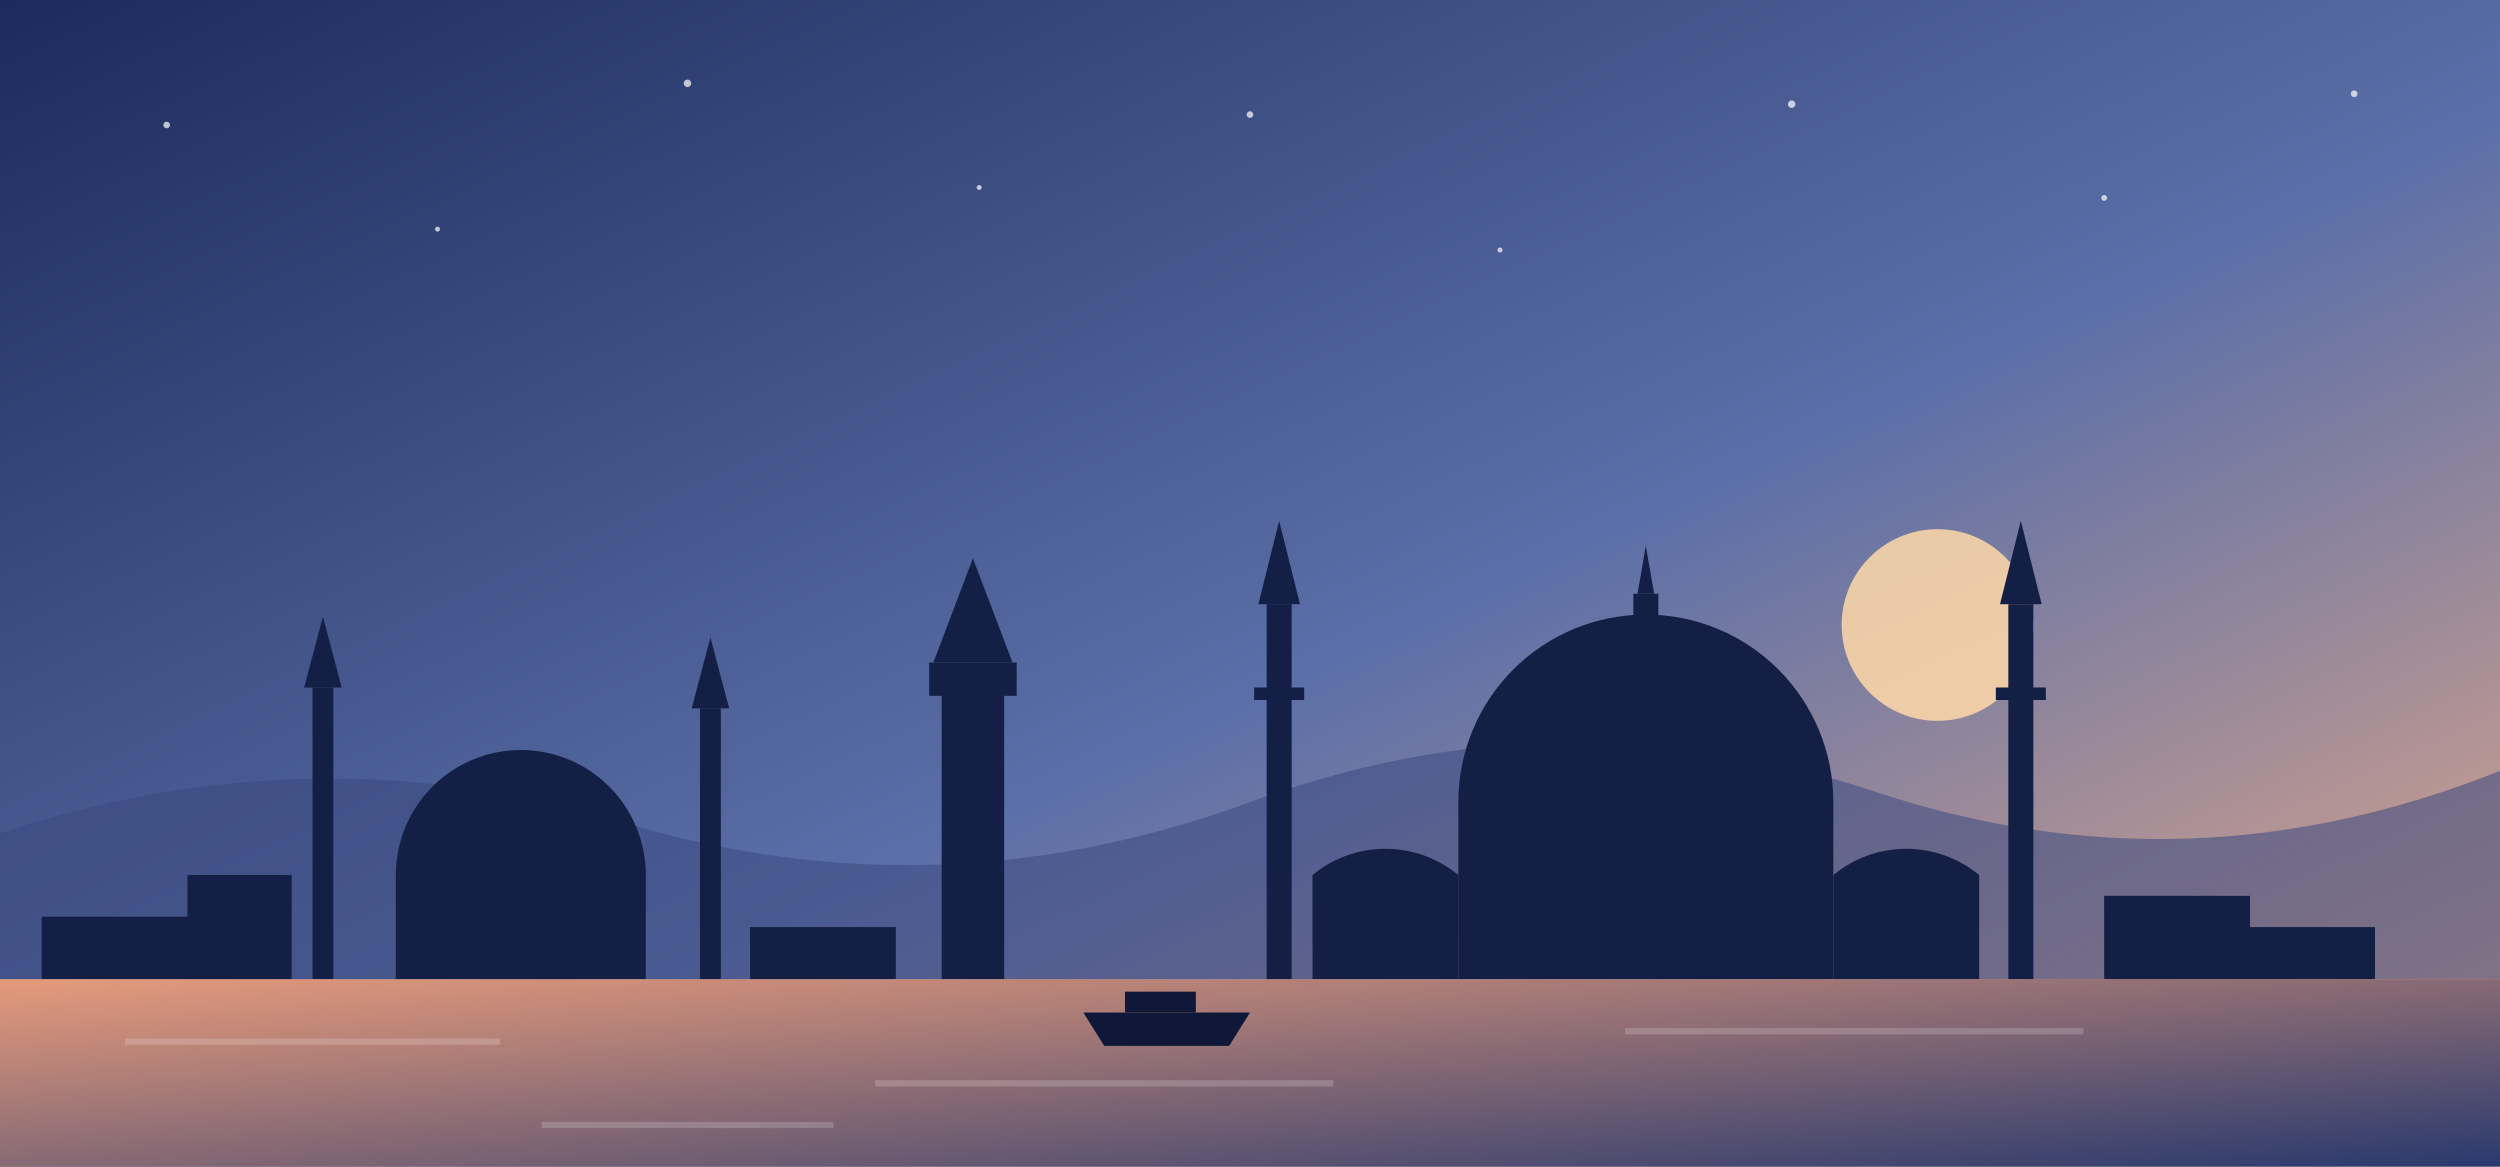
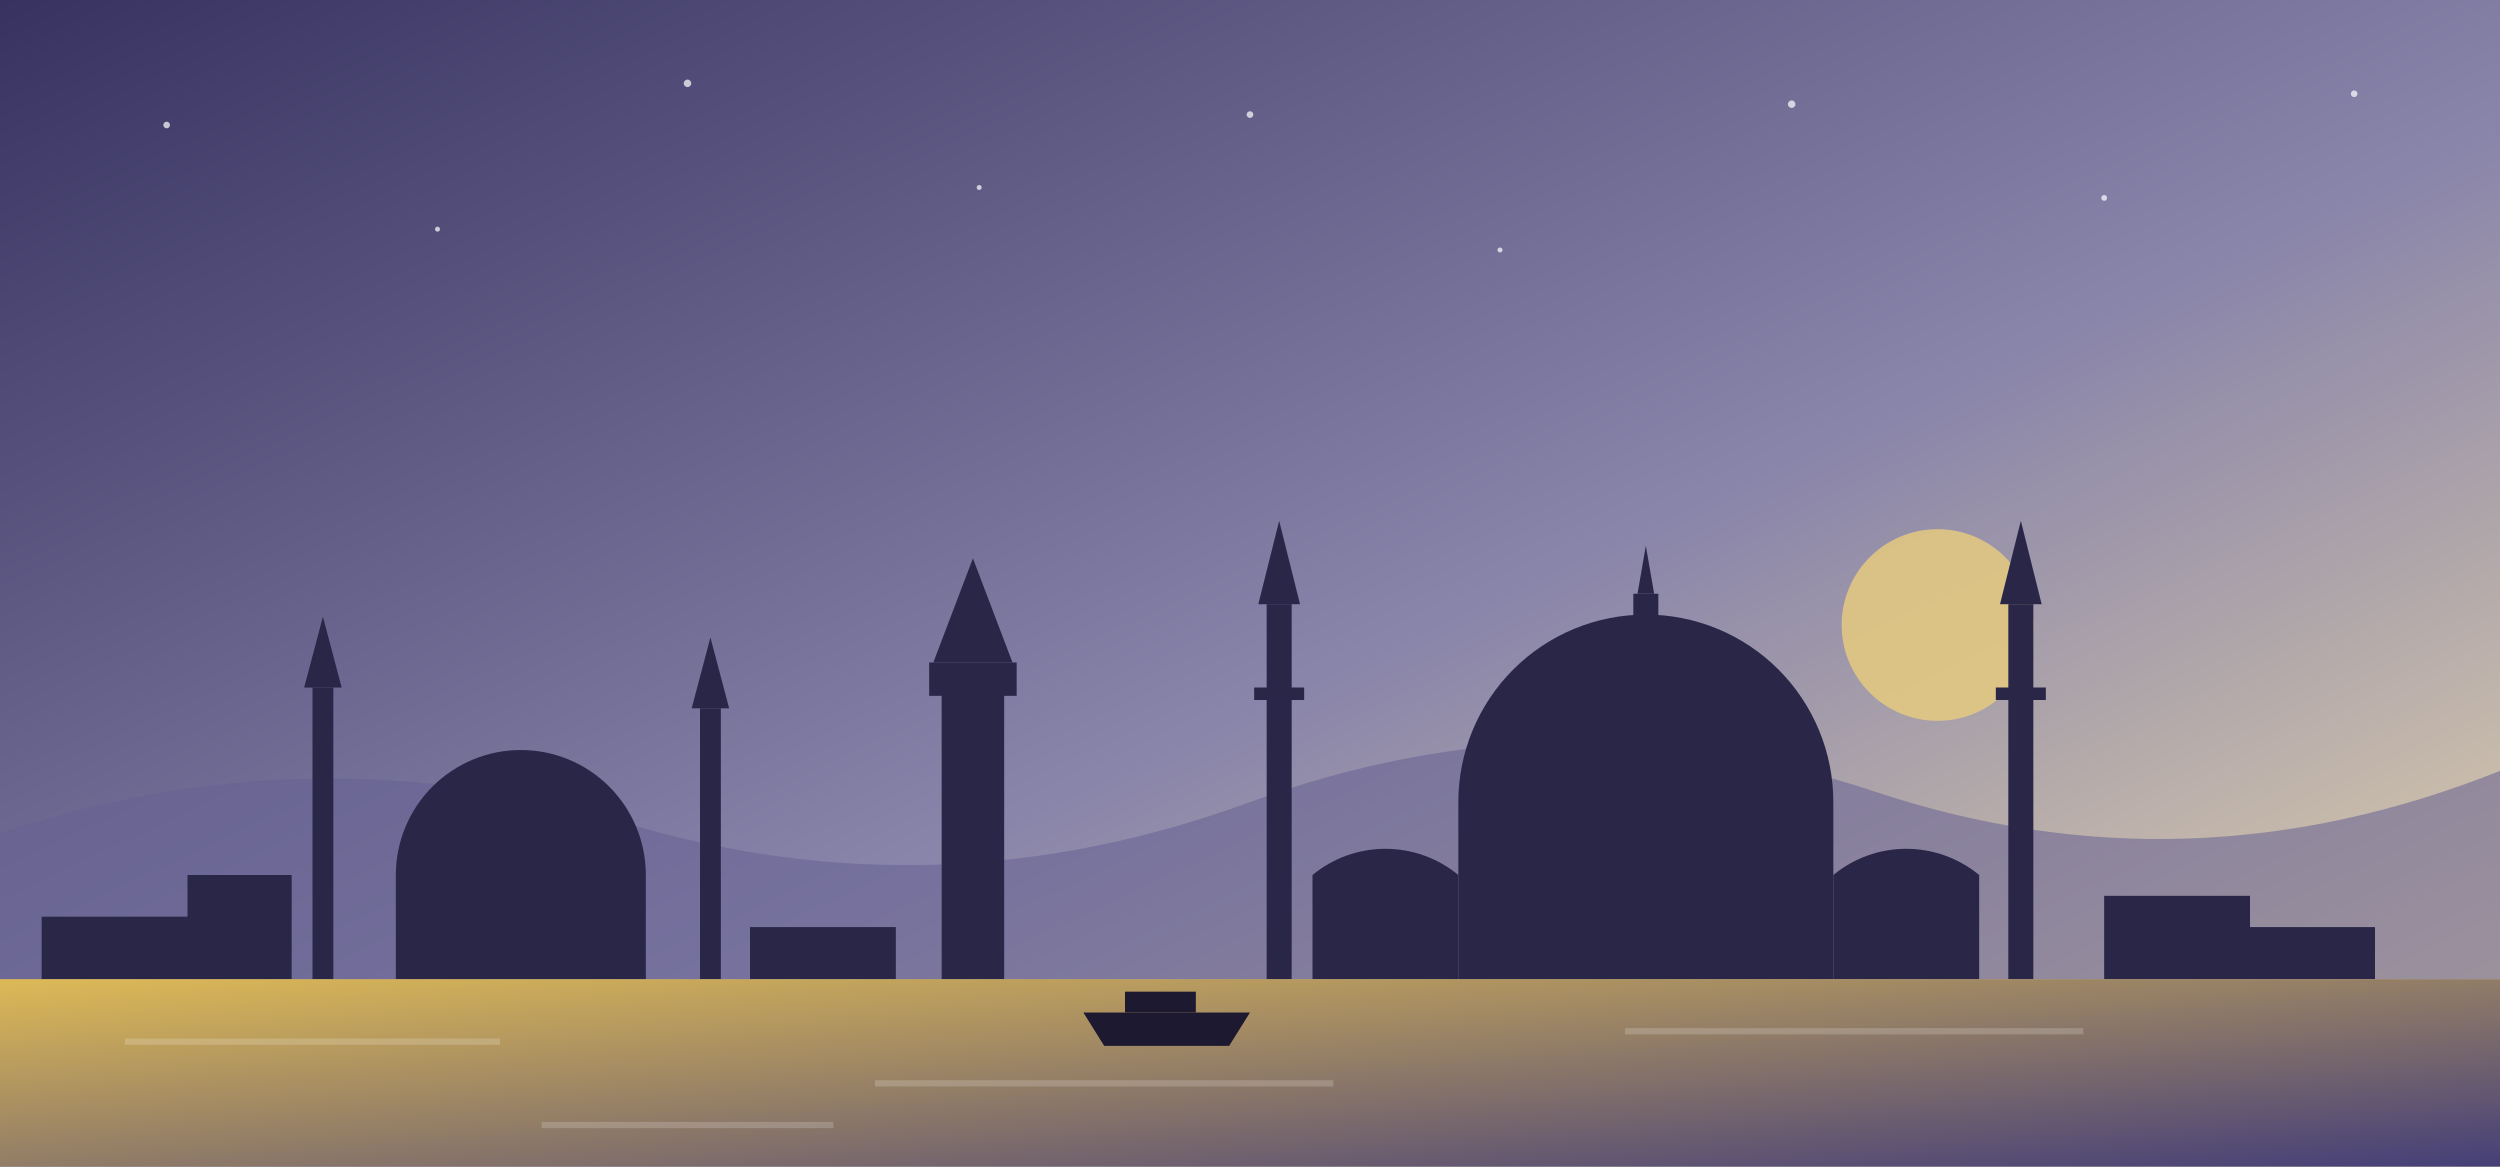
<svg xmlns="http://www.w3.org/2000/svg" preserveAspectRatio="none" overflow="visible" style="display: block;" width="1029.72" height="480.536" viewBox="0 0 1029.72 480.536" fill="none">
  <g id="Group">
    <path id="Vector" d="M1029.72 0H5.51012e-06V480.536H1029.72V0Z" fill="url(#paint0_linear_0_108)" />
    <path id="Vector_2" d="M68.648 52.859C69.406 52.859 70.021 52.244 70.021 51.486C70.021 50.728 69.406 50.113 68.648 50.113C67.89 50.113 67.275 50.728 67.275 51.486C67.275 52.244 67.89 52.859 68.648 52.859Z" fill="white" fill-opacity="0.7" />
    <path id="Vector_3" d="M180.201 95.421C180.77 95.421 181.231 94.96 181.231 94.391C181.231 93.822 180.77 93.361 180.201 93.361C179.632 93.361 179.171 93.822 179.171 94.391C179.171 94.96 179.632 95.421 180.201 95.421Z" fill="white" fill-opacity="0.7" />
    <path id="Vector_4" d="M283.173 35.869C284.026 35.869 284.718 35.177 284.718 34.324C284.718 33.471 284.026 32.779 283.173 32.779C282.32 32.779 281.629 33.471 281.629 34.324C281.629 35.177 282.32 35.869 283.173 35.869Z" fill="white" fill-opacity="0.7" />
    <path id="Vector_5" d="M403.307 78.259C403.876 78.259 404.337 77.798 404.337 77.229C404.337 76.66 403.876 76.199 403.307 76.199C402.739 76.199 402.278 76.66 402.278 77.229C402.278 77.798 402.739 78.259 403.307 78.259Z" fill="white" fill-opacity="0.7" />
    <path id="Vector_6" d="M514.86 48.569C515.619 48.569 516.233 47.954 516.233 47.196C516.233 46.437 515.619 45.823 514.86 45.823C514.102 45.823 513.487 46.437 513.487 47.196C513.487 47.954 514.102 48.569 514.86 48.569Z" fill="white" fill-opacity="0.7" />
    <path id="Vector_7" d="M617.832 104.002C618.401 104.002 618.862 103.541 618.862 102.972C618.862 102.403 618.401 101.942 617.832 101.942C617.264 101.942 616.803 102.403 616.803 102.972C616.803 103.541 617.264 104.002 617.832 104.002Z" fill="white" fill-opacity="0.7" />
    <path id="Vector_8" d="M737.966 44.45C738.819 44.45 739.511 43.758 739.511 42.905C739.511 42.052 738.819 41.36 737.966 41.36C737.113 41.36 736.422 42.052 736.422 42.905C736.422 43.758 737.113 44.45 737.966 44.45Z" fill="white" fill-opacity="0.7" />
    <path id="Vector_9" d="M866.682 82.721C867.345 82.721 867.883 82.183 867.883 81.519C867.883 80.856 867.345 80.318 866.682 80.318C866.018 80.318 865.48 80.856 865.48 81.519C865.48 82.183 866.018 82.721 866.682 82.721Z" fill="white" fill-opacity="0.7" />
    <path id="Vector_10" d="M969.654 39.987C970.412 39.987 971.027 39.373 971.027 38.614C971.027 37.856 970.412 37.242 969.654 37.242C968.895 37.242 968.281 37.856 968.281 38.614C968.281 39.373 968.895 39.987 969.654 39.987Z" fill="white" fill-opacity="0.7" />
-     <path id="Vector_11" d="M798.033 296.903C819.834 296.903 837.506 279.23 837.506 257.43C837.506 235.63 819.834 217.958 798.033 217.958C776.233 217.958 758.561 235.63 758.561 257.43C758.561 279.23 776.233 296.903 798.033 296.903Z" fill="#FFD9A8" fill-opacity="0.85" />
-     <path id="Vector_12" d="M0 343.24C85.81 314.637 171.62 313.207 257.43 338.95C343.24 364.693 429.05 361.832 514.86 330.369C600.67 298.905 686.48 297.475 772.29 326.078C858.1 354.682 943.911 351.821 1029.72 317.497V403.307H0V343.24Z" fill="#3A4A80" fill-opacity="0.55" />
+     <path id="Vector_11" d="M798.033 296.903C819.834 296.903 837.506 279.23 837.506 257.43C837.506 235.63 819.834 217.958 798.033 217.958C776.233 217.958 758.561 235.63 758.561 257.43C758.561 279.23 776.233 296.903 798.033 296.903Z" fill="#E5CA80" fill-opacity="0.85" />
+     <path id="Vector_12" d="M0 343.24C85.81 314.637 171.62 313.207 257.43 338.95C343.24 364.693 429.05 361.832 514.86 330.369C600.67 298.905 686.48 297.475 772.29 326.078C858.1 354.682 943.911 351.821 1029.72 317.497V403.307H0V343.24Z" fill="#666191" fill-opacity="0.55" />
    <g id="Group_2">
-       <path id="Vector_13" d="M600.67 403.307V330.369C600.67 309.886 608.807 290.243 623.29 275.76C637.773 261.276 657.417 253.14 677.899 253.14C698.382 253.14 718.025 261.276 732.509 275.76C746.992 290.243 755.128 309.886 755.128 330.369V403.307H600.67Z" fill="#141F45" />
-       <path id="Vector_14" d="M540.603 403.307V360.402C549.058 353.427 559.677 349.613 570.637 349.613C581.597 349.613 592.216 353.427 600.67 360.402V403.307H540.603Z" fill="#141F45" />
-       <path id="Vector_15" d="M755.128 403.307V360.402C763.583 353.427 774.202 349.613 785.162 349.613C796.122 349.613 806.741 353.427 815.196 360.402V403.307H755.128Z" fill="#141F45" />
-       <path id="Vector_16" d="M163.039 403.307V360.402C163.039 346.747 168.463 333.652 178.119 323.996C187.774 314.341 200.87 308.916 214.525 308.916C228.18 308.916 241.276 314.341 250.931 323.996C260.587 333.652 266.011 346.747 266.011 360.402V403.307H163.039Z" fill="#141F45" />
-       <path id="Vector_17" d="M518.293 248.849L526.874 214.525L535.455 248.849H518.293Z" fill="#141F45" />
-       <path id="Vector_18" d="M823.777 248.849L832.358 214.525L840.939 248.849H823.777Z" fill="#141F45" />
-       <path id="Vector_19" d="M674.467 244.559L677.899 224.822L681.332 244.559H674.467Z" fill="#141F45" />
-       <path id="Vector_20" d="M384.429 272.876L400.733 229.971L417.037 272.876H384.429Z" fill="#141F45" />
-       <path id="Vector_21" d="M125.283 283.173L133.006 253.998L140.728 283.173H125.283Z" fill="#141F45" />
-       <path id="Vector_22" d="M284.889 291.754L292.612 262.579L300.335 291.754H284.889Z" fill="#141F45" />
-       <path id="Vector_23" d="M17.162 403.307V377.564H77.229V360.402H120.134V403.307H17.162Z" fill="#141F45" />
-       <path id="Vector_24" d="M866.682 403.307V368.983H926.749V381.855H978.235V403.307H866.682Z" fill="#141F45" />
-       <path id="Vector_25" d="M308.916 403.307V381.855H368.983V403.307H308.916Z" fill="#141F45" />
-       <path id="Vector_26" d="M532.022 248.849H521.725V403.307H532.022V248.849Z" fill="#141F45" />
-       <path id="Vector_27" d="M537.171 283.173H516.577V288.322H537.171V283.173Z" fill="#141F45" />
-       <path id="Vector_28" d="M837.506 248.849H827.209V403.307H837.506V248.849Z" fill="#141F45" />
-       <path id="Vector_29" d="M842.655 283.173H822.06V288.322H842.655V283.173Z" fill="#141F45" />
-       <path id="Vector_30" d="M683.048 244.559H672.751V261.721H683.048V244.559Z" fill="#141F45" />
-       <path id="Vector_31" d="M413.604 283.173H387.861V403.307H413.604V283.173Z" fill="#141F45" />
-       <path id="Vector_32" d="M418.753 272.876H382.713V286.606H418.753V272.876Z" fill="#141F45" />
-       <path id="Vector_33" d="M137.296 283.173H128.715V403.307H137.296V283.173Z" fill="#141F45" />
-       <path id="Vector_34" d="M296.903 291.754H288.322V403.307H296.903V291.754Z" fill="#141F45" />
+       <path id="Vector_13" d="M600.67 403.307V330.369C600.67 309.886 608.807 290.243 623.29 275.76C637.773 261.276 657.417 253.14 677.899 253.14C698.382 253.14 718.025 261.276 732.509 275.76C746.992 290.243 755.128 309.886 755.128 330.369V403.307H600.67Z" fill="#292648" />
+       <path id="Vector_14" d="M540.603 403.307V360.402C549.058 353.427 559.677 349.613 570.637 349.613C581.597 349.613 592.216 353.427 600.67 360.402V403.307H540.603Z" fill="#292648" />
+       <path id="Vector_15" d="M755.128 403.307V360.402C763.583 353.427 774.202 349.613 785.162 349.613C796.122 349.613 806.741 353.427 815.196 360.402V403.307H755.128Z" fill="#292648" />
+       <path id="Vector_16" d="M163.039 403.307V360.402C163.039 346.747 168.463 333.652 178.119 323.996C187.774 314.341 200.87 308.916 214.525 308.916C228.18 308.916 241.276 314.341 250.931 323.996C260.587 333.652 266.011 346.747 266.011 360.402V403.307H163.039Z" fill="#292648" />
+       <path id="Vector_17" d="M518.293 248.849L526.874 214.525L535.455 248.849H518.293Z" fill="#292648" />
+       <path id="Vector_18" d="M823.777 248.849L832.358 214.525L840.939 248.849H823.777Z" fill="#292648" />
+       <path id="Vector_19" d="M674.467 244.559L677.899 224.822L681.332 244.559H674.467Z" fill="#292648" />
+       <path id="Vector_20" d="M384.429 272.876L400.733 229.971L417.037 272.876H384.429Z" fill="#292648" />
+       <path id="Vector_21" d="M125.283 283.173L133.006 253.998L140.728 283.173H125.283Z" fill="#292648" />
+       <path id="Vector_22" d="M284.889 291.754L292.612 262.579L300.335 291.754H284.889Z" fill="#292648" />
+       <path id="Vector_23" d="M17.162 403.307V377.564H77.229V360.402H120.134V403.307H17.162Z" fill="#292648" />
+       <path id="Vector_24" d="M866.682 403.307V368.983H926.749V381.855H978.235V403.307H866.682Z" fill="#292648" />
+       <path id="Vector_25" d="M308.916 403.307V381.855H368.983V403.307H308.916Z" fill="#292648" />
+       <path id="Vector_26" d="M532.022 248.849H521.725V403.307H532.022V248.849Z" fill="#292648" />
+       <path id="Vector_27" d="M537.171 283.173H516.577V288.322H537.171V283.173Z" fill="#292648" />
+       <path id="Vector_28" d="M837.506 248.849H827.209V403.307H837.506V248.849Z" fill="#292648" />
+       <path id="Vector_29" d="M842.655 283.173H822.06V288.322H842.655V283.173Z" fill="#292648" />
+       <path id="Vector_30" d="M683.048 244.559H672.751V261.721H683.048V244.559Z" fill="#292648" />
+       <path id="Vector_31" d="M413.604 283.173H387.861V403.307H413.604V283.173Z" fill="#292648" />
+       <path id="Vector_32" d="M418.753 272.876H382.713V286.606H418.753V272.876Z" fill="#292648" />
+       <path id="Vector_33" d="M137.296 283.173H128.715V403.307H137.296V283.173Z" fill="#292648" />
+       <path id="Vector_34" d="M296.903 291.754H288.322V403.307H296.903V291.754Z" fill="#292648" />
    </g>
    <path id="Vector_35" d="M1029.72 403.307H0V480.536H1029.72V403.307Z" fill="url(#paint1_linear_0_108)" />
    <path id="Vector_36" d="M51.486 429.05H205.944" stroke-width="2.56" stroke="white" stroke-opacity="0.18" />
    <path id="Vector_37" d="M360.402 446.212H549.184" stroke-width="2.56" stroke="white" stroke-opacity="0.18" />
    <path id="Vector_38" d="M669.318 424.76H858.101" stroke-width="2.56" stroke="white" stroke-opacity="0.18" />
    <path id="Vector_39" d="M223.106 463.374H343.24" stroke-width="2.56" stroke="white" stroke-opacity="0.18" />
    <g id="Group_3">
-       <path id="Vector_40" d="M446.212 417.037H514.86L506.279 430.767H454.793L446.212 417.037Z" fill="#0F1838" />
-       <path id="Vector_41" d="M492.55 408.456H463.374V417.037H492.55V408.456Z" fill="#0F1838" />
+       <path id="Vector_40" d="M446.212 417.037H514.86L506.279 430.767H454.793L446.212 417.037Z" fill="#1C1930" />
+       <path id="Vector_41" d="M492.55 408.456H463.374V417.037H492.55V408.456Z" fill="#1C1930" />
    </g>
  </g>
  <defs>
    <linearGradient id="paint0_linear_0_108" x1="5.51012e-06" y1="0" x2="368.294" y2="789.202" gradientUnits="userSpaceOnUse">
-       <stop stop-color="#1C2B5C" />
-       <stop offset="0.55" stop-color="#5B6FA8" />
-       <stop offset="1" stop-color="#F0AE86" />
+       <stop stop-color="#373260" />
+       <stop offset="0.55" stop-color="#8884AA" />
+       <stop offset="1" stop-color="#EEDCAB" />
    </linearGradient>
    <linearGradient id="paint1_linear_0_108" x1="0" y1="403.307" x2="11.52" y2="556.901" gradientUnits="userSpaceOnUse">
-       <stop stop-color="#E59A7B" />
-       <stop offset="1" stop-color="#2A3A6E" />
+       <stop stop-color="#DDB956" />
+       <stop offset="1" stop-color="#453F78" />
    </linearGradient>
  </defs>
</svg>
